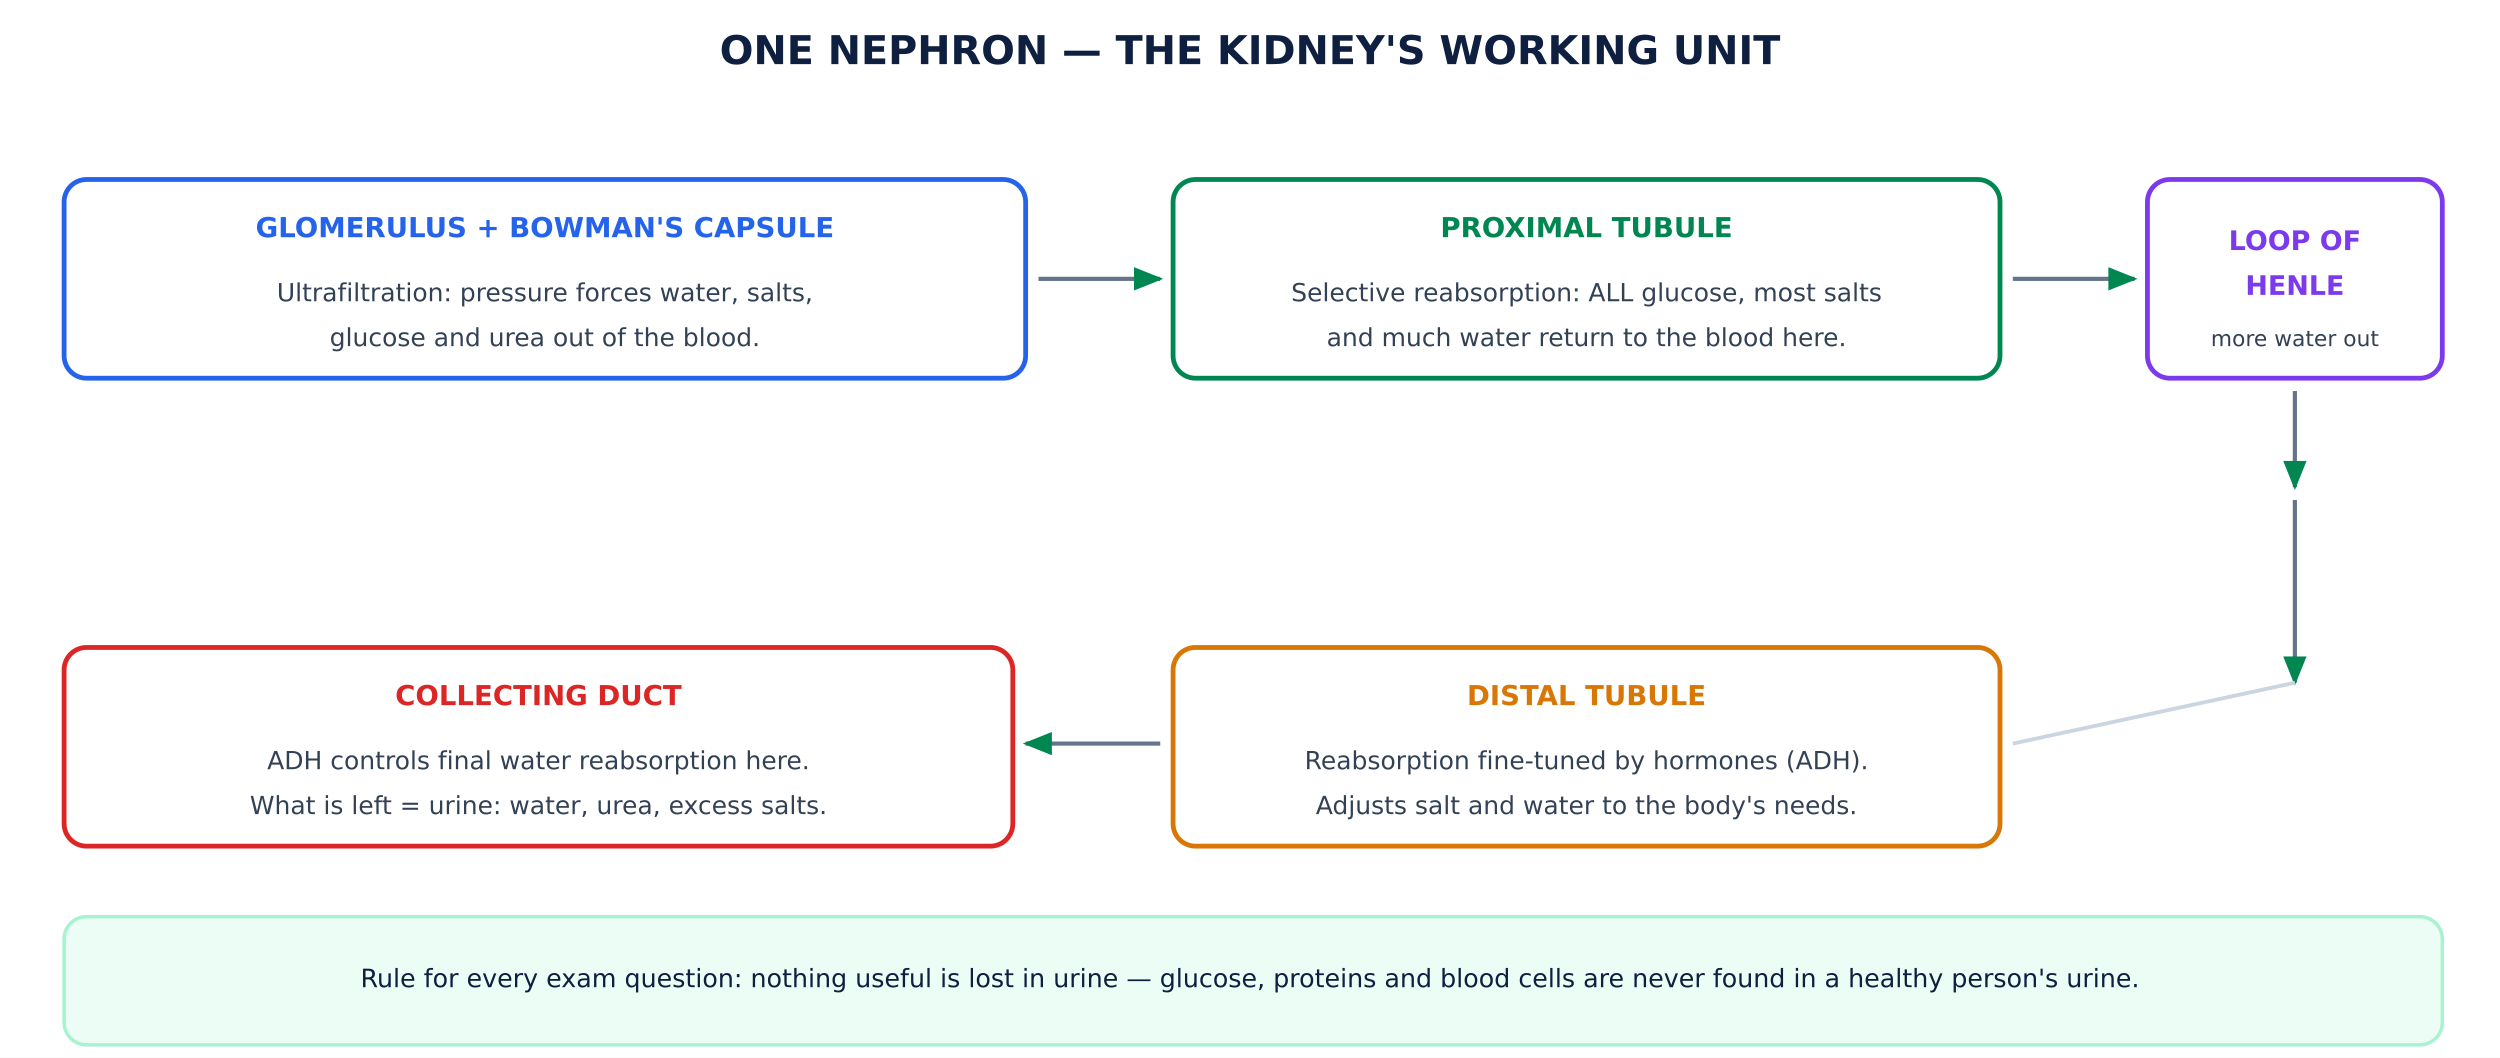
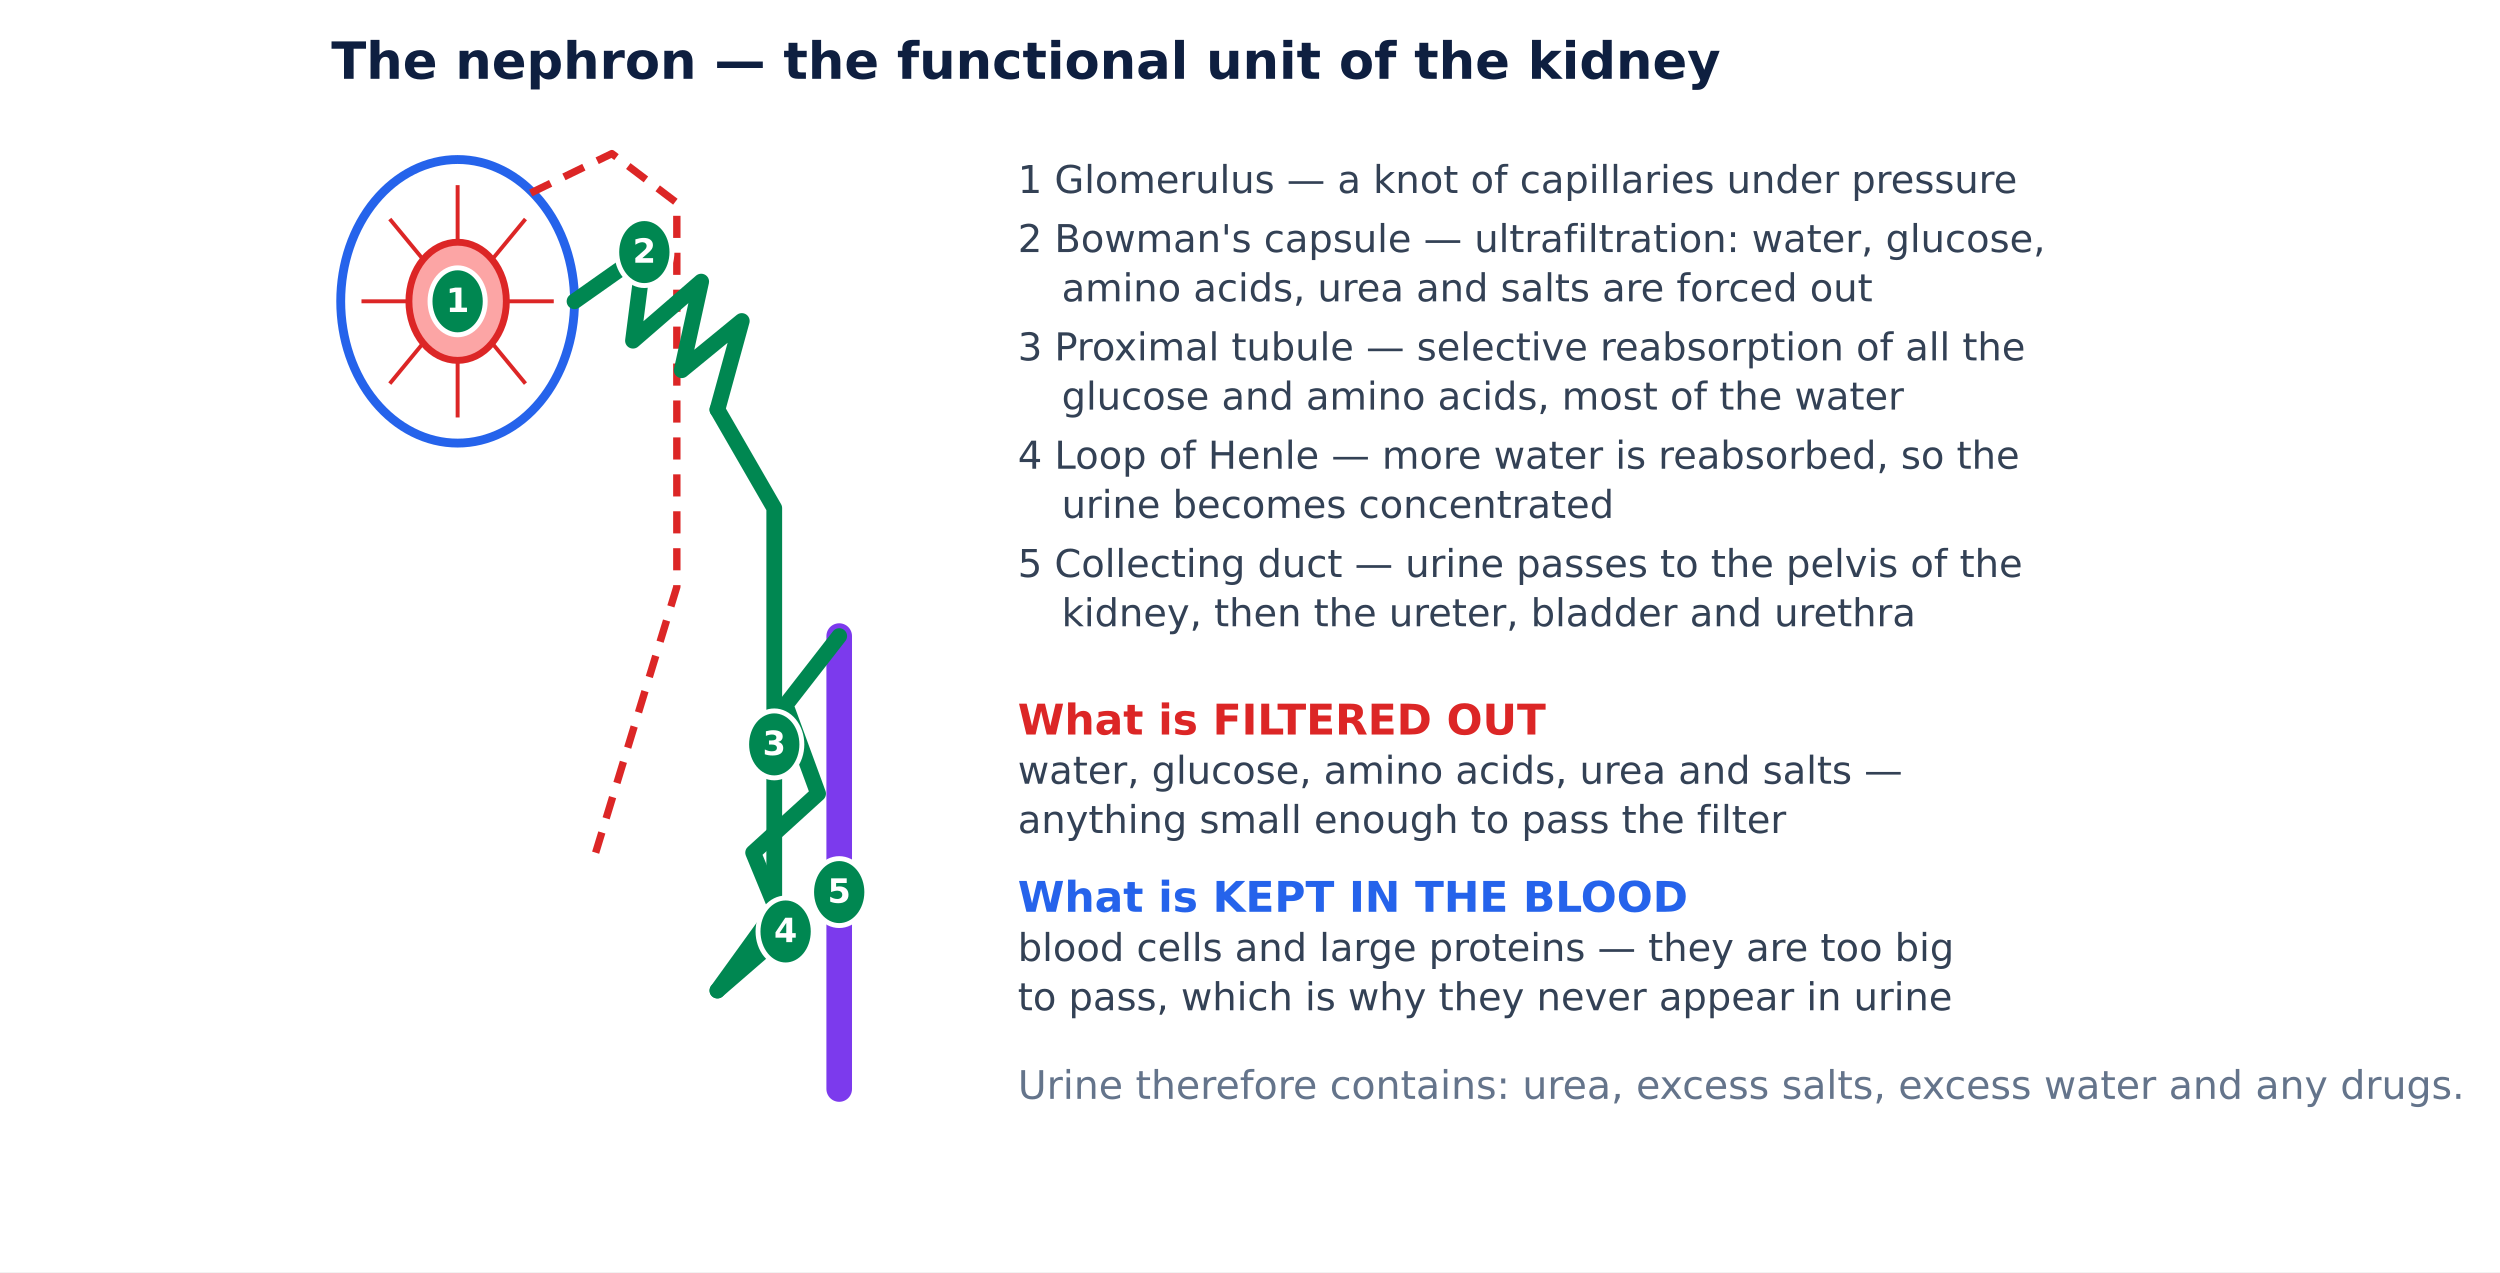
- <svg xmlns="http://www.w3.org/2000/svg" viewBox="0 0 780 330" width="780" height="330">
+ <svg xmlns="http://www.w3.org/2000/svg" width="507.67pt" height="258.336pt" viewBox="0 0 507.67 258.336" version="1.1">
  <defs>
-     <marker id="ag" viewBox="0 0 10 10" refX="9" refY="5" markerWidth="7" markerHeight="7" orient="auto-start-reverse">
-       <path d="M 0 1 L 10 5 L 0 9 z" fill="#008751" />
-     </marker>
-     <marker id="an" viewBox="0 0 10 10" refX="9" refY="5" markerWidth="7" markerHeight="7" orient="auto-start-reverse">
-       <path d="M 0 1 L 10 5 L 0 9 z" fill="#0E1F40" />
-     </marker>
-     <marker id="aa" viewBox="0 0 10 10" refX="9" refY="5" markerWidth="7" markerHeight="7" orient="auto-start-reverse">
-       <path d="M 0 1 L 10 5 L 0 9 z" fill="#D97706" />
-     </marker>
-     <marker id="ar" viewBox="0 0 10 10" refX="9" refY="5" markerWidth="7" markerHeight="7" orient="auto-start-reverse">
-       <path d="M 0 1 L 10 5 L 0 9 z" fill="#DC2626" />
-     </marker>
+     <style type="text/css">*{stroke-linejoin: round; stroke-linecap: butt}</style>
  </defs>
-   <rect x="0" y="0" width="780" height="330" fill="#FFFFFF" />
-   <text x="390" y="20" font-family="DejaVu Sans" font-size="12.4" fill="#0E1F40" text-anchor="middle" font-weight="bold">ONE NEPHRON — THE KIDNEY'S WORKING UNIT</text>
-   <rect x="20" y="56" width="300" height="62" rx="7" fill="#FFFFFF" stroke="#2563EB" stroke-width="1.5" />
-   <text x="170" y="74" font-family="DejaVu Sans" font-size="8.6" fill="#2563EB" text-anchor="middle" font-weight="bold">GLOMERULUS + BOWMAN'S CAPSULE</text>
-   <text x="170" y="94" font-family="DejaVu Sans" font-size="7.8" fill="#334155" text-anchor="middle" font-weight="normal">Ultrafiltration: pressure forces water, salts,</text>
-   <text x="170" y="108" font-family="DejaVu Sans" font-size="7.8" fill="#334155" text-anchor="middle" font-weight="normal">glucose and urea out of the blood.</text>
-   <line x1="324" y1="87" x2="362" y2="87" stroke="#64748B" stroke-width="1.3" marker-end="url(#ag)" />
-   <rect x="366" y="56" width="258" height="62" rx="7" fill="#FFFFFF" stroke="#008751" stroke-width="1.5" />
-   <text x="495" y="74" font-family="DejaVu Sans" font-size="8.6" fill="#008751" text-anchor="middle" font-weight="bold">PROXIMAL TUBULE</text>
-   <text x="495" y="94" font-family="DejaVu Sans" font-size="7.8" fill="#334155" text-anchor="middle" font-weight="normal">Selective reabsorption: ALL glucose, most salts</text>
-   <text x="495" y="108" font-family="DejaVu Sans" font-size="7.8" fill="#334155" text-anchor="middle" font-weight="normal">and much water return to the blood here.</text>
-   <line x1="628" y1="87" x2="666" y2="87" stroke="#64748B" stroke-width="1.3" marker-end="url(#ag)" />
-   <rect x="670" y="56" width="92" height="62" rx="7" fill="#FFFFFF" stroke="#7C3AED" stroke-width="1.5" />
-   <text x="716" y="78" font-family="DejaVu Sans" font-size="8.4" fill="#7C3AED" text-anchor="middle" font-weight="bold">LOOP OF</text>
-   <text x="716" y="92" font-family="DejaVu Sans" font-size="8.4" fill="#7C3AED" text-anchor="middle" font-weight="bold">HENLE</text>
-   <text x="716" y="108" font-family="DejaVu Sans" font-size="6.8" fill="#334155" text-anchor="middle" font-weight="normal">more water out</text>
-   <line x1="716" y1="122" x2="716" y2="152" stroke="#64748B" stroke-width="1.3" marker-end="url(#ag)" />
-   <rect x="366" y="202" width="258" height="62" rx="7" fill="#FFFFFF" stroke="#D97706" stroke-width="1.5" />
-   <text x="495" y="220" font-family="DejaVu Sans" font-size="8.6" fill="#D97706" text-anchor="middle" font-weight="bold">DISTAL TUBULE</text>
-   <text x="495" y="240" font-family="DejaVu Sans" font-size="7.8" fill="#334155" text-anchor="middle" font-weight="normal">Reabsorption fine-tuned by hormones (ADH).</text>
-   <text x="495" y="254" font-family="DejaVu Sans" font-size="7.8" fill="#334155" text-anchor="middle" font-weight="normal">Adjusts salt and water to the body's needs.</text>
-   <line x1="716" y1="156" x2="716" y2="213" stroke="#64748B" stroke-width="1.3" marker-end="url(#ag)" />
-   <line x1="716" y1="213" x2="628" y2="232" stroke="#CBD5E1" stroke-width="1.2" />
-   <line x1="362" y1="232" x2="320" y2="232" stroke="#64748B" stroke-width="1.3" marker-end="url(#ag)" />
-   <rect x="20" y="202" width="296" height="62" rx="7" fill="#FFFFFF" stroke="#DC2626" stroke-width="1.5" />
-   <text x="168" y="220" font-family="DejaVu Sans" font-size="8.6" fill="#DC2626" text-anchor="middle" font-weight="bold">COLLECTING DUCT</text>
-   <text x="168" y="240" font-family="DejaVu Sans" font-size="7.8" fill="#334155" text-anchor="middle" font-weight="normal">ADH controls final water reabsorption here.</text>
-   <text x="168" y="254" font-family="DejaVu Sans" font-size="7.8" fill="#334155" text-anchor="middle" font-weight="normal">What is left = urine: water, urea, excess salts.</text>
-   <rect x="20" y="286" width="742" height="40" rx="7" fill="#ECFDF5" stroke="#A7F3D0" stroke-width="1.1" />
-   <text x="390" y="308" font-family="DejaVu Sans" font-size="7.9" fill="#0E1F40" text-anchor="middle" font-weight="normal">Rule for every exam question: nothing useful is lost in urine — glucose, proteins and blood cells are never found in a healthy person's urine.</text>
+   <g id="figure_1">
+     <g id="patch_1">
+       <path d="M 0 258.336  L 507.67 258.336  L 507.67 0  L 0 0  z " style="fill: #ffffff" />
+     </g>
+     <g id="axes_1">
+       <g id="patch_2">
+         <path d="M 92.929 89.978  C 99.225 89.978 105.264 86.945 109.716 81.545  C 114.168 76.146 116.669 68.822 116.669 61.186  C 116.669 53.55 114.168 46.226 109.716 40.827  C 105.264 35.427 99.225 32.393 92.929 32.393  C 86.633 32.393 80.594 35.427 76.142 40.827  C 71.69 46.226 69.189 53.55 69.189 61.186  C 69.189 68.822 71.69 76.146 76.142 81.545  C 80.594 86.945 86.633 89.978 92.929 89.978  z " clip-path="url(#p4191c92896)" style="fill: #ffffff; stroke: #2563eb; stroke-width: 1.8; stroke-linejoin: miter" />
+       </g>
+       <g id="line2d_1">
+         <path d="M 170.415 129.168  L 170.415 175.156  L 170.415 221.144  " clip-path="url(#p4191c92896)" style="fill: none; stroke: #7c3aed; stroke-width: 5.2; stroke-linecap: round" />
+       </g>
+       <g id="line2d_2">
+         <path d="M 107.767 39.192  L 124.253 31.194  L 137.442 41.191  L 137.442 119.171  L 120.956 173.156  " clip-path="url(#p4191c92896)" style="fill: none; stroke-dasharray: 4.5,3; stroke-dashoffset: 0; stroke: #dc2626; stroke-width: 1.5" />
+       </g>
+       <g id="patch_3">
+         <path d="M 92.929 73.183  C 95.552 73.183 98.069 71.919 99.924 69.669  C 101.779 67.419 102.821 64.367 102.821 61.186  C 102.821 58.004 101.779 54.953 99.924 52.703  C 98.069 50.453 95.552 49.189 92.929 49.189  C 90.306 49.189 87.79 50.453 85.935 52.703  C 84.08 54.953 83.037 58.004 83.037 61.186  C 83.037 64.367 84.08 67.419 85.935 69.669  C 87.79 71.919 90.306 73.183 92.929 73.183  z " clip-path="url(#p4191c92896)" style="fill: #fca5a5; stroke: #dc2626; stroke-width: 1.4; stroke-linejoin: miter" />
+       </g>
+       <g id="line2d_3">
+         <path d="M 102.821 61.186  L 112.053 61.186  " clip-path="url(#p4191c92896)" style="fill: none; stroke: #dc2626; stroke-width: 0.8; stroke-linecap: square" />
+       </g>
+       <g id="line2d_4">
+         <path d="M 99.924 52.703  L 106.452 44.785  " clip-path="url(#p4191c92896)" style="fill: none; stroke: #dc2626; stroke-width: 0.8; stroke-linecap: square" />
+       </g>
+       <g id="line2d_5">
+         <path d="M 92.929 49.189  L 92.929 37.992  " clip-path="url(#p4191c92896)" style="fill: none; stroke: #dc2626; stroke-width: 0.8; stroke-linecap: square" />
+       </g>
+       <g id="line2d_6">
+         <path d="M 85.935 52.703  L 79.406 44.785  " clip-path="url(#p4191c92896)" style="fill: none; stroke: #dc2626; stroke-width: 0.8; stroke-linecap: square" />
+       </g>
+       <g id="line2d_7">
+         <path d="M 83.037 61.186  L 73.805 61.186  " clip-path="url(#p4191c92896)" style="fill: none; stroke: #dc2626; stroke-width: 0.8; stroke-linecap: square" />
+       </g>
+       <g id="line2d_8">
+         <path d="M 85.935 69.669  L 79.406 77.586  " clip-path="url(#p4191c92896)" style="fill: none; stroke: #dc2626; stroke-width: 0.8; stroke-linecap: square" />
+       </g>
+       <g id="line2d_9">
+         <path d="M 92.929 73.183  L 92.929 84.38  " clip-path="url(#p4191c92896)" style="fill: none; stroke: #dc2626; stroke-width: 0.8; stroke-linecap: square" />
+       </g>
+       <g id="line2d_10">
+         <path d="M 99.924 69.669  L 106.452 77.586  " clip-path="url(#p4191c92896)" style="fill: none; stroke: #dc2626; stroke-width: 0.8; stroke-linecap: square" />
+       </g>
+       <g id="line2d_11">
+         <path d="M 116.669 61.186  L 130.848 51.188  L 128.54 69.184  L 142.388 57.187  L 138.431 75.182  L 150.631 65.185  L 145.685 83.18  " clip-path="url(#p4191c92896)" style="fill: none; stroke: #008751; stroke-width: 3.2; stroke-linecap: round" />
+       </g>
+       <g id="line2d_12">
+         <path d="M 145.685 83.18  L 157.226 103.175  L 157.226 185.153  L 145.685 201.149  " clip-path="url(#p4191c92896)" style="fill: none; stroke: #008751; stroke-width: 3.2; stroke-linecap: round" />
+       </g>
+       <g id="line2d_13">
+         <path d="M 145.685 201.149  L 159.534 189.152  L 152.939 173.156  L 166.129 161.16  L 159.534 143.164  L 170.415 129.168  " clip-path="url(#p4191c92896)" style="fill: none; stroke: #008751; stroke-width: 3.2; stroke-linecap: round" />
+       </g>
+       <g id="text_1">
+         <text style="font-weight: 700; font-size: 10.4px; font-family: 'DejaVu Sans'; text-anchor: middle; fill: #0e1f40" x="208.334" y="15.998" transform="rotate(-0 208.3336 15.99769)">The nephron — the functional unit of the kidney</text>
+       </g>
+       <g id="text_2">
+         <text style="font-size: 7.8px; font-family: 'DejaVu Sans'; text-anchor: start; fill: #334155" x="206.685" y="39.192" transform="rotate(-0 206.685 39.19161)">1  Glomerulus — a knot of capillaries under pressure</text>
+       </g>
+       <g id="text_3">
+         <text style="font-size: 7.8px; font-family: 'DejaVu Sans'; text-anchor: start; fill: #334155" x="206.685" y="51.188" transform="rotate(-0 206.685 51.18846)">2  Bowman's capsule — ultrafiltration: water, glucose,</text>
+       </g>
+       <g id="text_4">
+         <text style="font-size: 7.8px; font-family: 'DejaVu Sans'; text-anchor: start; fill: #334155" x="215.588" y="61.186" transform="rotate(-0 215.5876 61.18584)">amino acids, urea and salts are forced out</text>
+       </g>
+       <g id="text_5">
+         <text style="font-size: 7.8px; font-family: 'DejaVu Sans'; text-anchor: start; fill: #334155" x="206.685" y="73.183" transform="rotate(-0 206.685 73.18269)">3  Proximal tubule — selective reabsorption of all the</text>
+       </g>
+       <g id="text_6">
+         <text style="font-size: 7.8px; font-family: 'DejaVu Sans'; text-anchor: start; fill: #334155" x="215.588" y="83.18" transform="rotate(-0 215.5876 83.18007)">glucose and amino acids, most of the water</text>
+       </g>
+       <g id="text_7">
+         <text style="font-size: 7.8px; font-family: 'DejaVu Sans'; text-anchor: start; fill: #334155" x="206.685" y="95.177" transform="rotate(-0 206.685 95.17692)">4  Loop of Henle — more water is reabsorbed, so the</text>
+       </g>
+       <g id="text_8">
+         <text style="font-size: 7.8px; font-family: 'DejaVu Sans'; text-anchor: start; fill: #334155" x="215.588" y="105.174" transform="rotate(-0 215.5876 105.1743)">urine becomes concentrated</text>
+       </g>
+       <g id="text_9">
+         <text style="font-size: 7.8px; font-family: 'DejaVu Sans'; text-anchor: start; fill: #334155" x="206.685" y="117.171" transform="rotate(-0 206.685 117.1711)">5  Collecting duct — urine passes to the pelvis of the</text>
+       </g>
+       <g id="text_10">
+         <text style="font-size: 7.8px; font-family: 'DejaVu Sans'; text-anchor: start; fill: #334155" x="215.588" y="127.169" transform="rotate(-0 215.5876 127.1685)">kidney, then the ureter, bladder and urethra</text>
+       </g>
+       <g id="text_11">
+         <text style="font-weight: 700; font-size: 8.6px; font-family: 'DejaVu Sans'; text-anchor: start; fill: #dc2626" x="206.685" y="149.163" transform="rotate(-0 206.685 149.1628)">What is FILTERED OUT</text>
+       </g>
+       <g id="text_12">
+         <text style="font-size: 7.8px; font-family: 'DejaVu Sans'; text-anchor: start; fill: #334155" x="206.685" y="159.16" transform="rotate(-0 206.685 159.1601)">water, glucose, amino acids, urea and salts —</text>
+       </g>
+       <g id="text_13">
+         <text style="font-size: 7.8px; font-family: 'DejaVu Sans'; text-anchor: start; fill: #334155" x="206.685" y="169.158" transform="rotate(-0 206.685 169.1575)">anything small enough to pass the filter</text>
+       </g>
+       <g id="text_14">
+         <text style="font-weight: 700; font-size: 8.6px; font-family: 'DejaVu Sans'; text-anchor: start; fill: #2563eb" x="206.685" y="185.153" transform="rotate(-0 206.685 185.1533)">What is KEPT IN THE BLOOD</text>
+       </g>
+       <g id="text_15">
+         <text style="font-size: 7.8px; font-family: 'DejaVu Sans'; text-anchor: start; fill: #334155" x="206.685" y="195.151" transform="rotate(-0 206.685 195.1507)">blood cells and large proteins — they are too big</text>
+       </g>
+       <g id="text_16">
+         <text style="font-size: 7.8px; font-family: 'DejaVu Sans'; text-anchor: start; fill: #334155" x="206.685" y="205.148" transform="rotate(-0 206.685 205.1481)">to pass, which is why they never appear in urine</text>
+       </g>
+       <g id="text_17">
+         <text style="font-size: 8px; font-family: 'DejaVu Sans'; text-anchor: start; fill: #64748b" x="206.685" y="223.143" transform="rotate(-0 206.685 223.1433)">Urine therefore contains: urea, excess salts, excess water and any drugs.</text>
+       </g>
+       <g id="patch_4">
+         <path d="M 92.929 67.984  C 94.416 67.984 95.842 67.268 96.893 65.993  C 97.944 64.718 98.534 62.989 98.534 61.186  C 98.534 59.383 97.944 57.654 96.893 56.379  C 95.842 55.104 94.416 54.388 92.929 54.388  C 91.443 54.388 90.017 55.104 88.966 56.379  C 87.914 57.654 87.324 59.383 87.324 61.186  C 87.324 62.989 87.914 64.718 88.966 65.993  C 90.017 67.268 91.443 67.984 92.929 67.984  z " clip-path="url(#p4191c92896)" style="fill: #008751; stroke: #ffffff; stroke-linejoin: miter" />
+       </g>
+       <g id="patch_5">
+         <path d="M 130.848 57.987  C 132.334 57.987 133.76 57.27 134.811 55.996  C 135.862 54.721 136.453 52.991 136.453 51.188  C 136.453 49.386 135.862 47.656 134.811 46.381  C 133.76 45.107 132.334 44.39 130.848 44.39  C 129.361 44.39 127.935 45.107 126.884 46.381  C 125.833 47.656 125.242 49.386 125.242 51.188  C 125.242 52.991 125.833 54.721 126.884 55.996  C 127.935 57.27 129.361 57.987 130.848 57.987  z " clip-path="url(#p4191c92896)" style="fill: #008751; stroke: #ffffff; stroke-linejoin: miter" />
+       </g>
+       <g id="patch_6">
+         <path d="M 157.226 157.96  C 158.712 157.96 160.138 157.244 161.19 155.969  C 162.241 154.694 162.831 152.965 162.831 151.162  C 162.831 149.359 162.241 147.63 161.19 146.355  C 160.138 145.08 158.712 144.364 157.226 144.364  C 155.739 144.364 154.313 145.08 153.262 146.355  C 152.211 147.63 151.621 149.359 151.621 151.162  C 151.621 152.965 152.211 154.694 153.262 155.969  C 154.313 157.244 155.739 157.96 157.226 157.96  z " clip-path="url(#p4191c92896)" style="fill: #008751; stroke: #ffffff; stroke-linejoin: miter" />
+       </g>
+       <g id="patch_7">
+         <path d="M 159.534 195.95  C 161.021 195.95 162.446 195.234 163.498 193.959  C 164.549 192.684 165.139 190.955 165.139 189.152  C 165.139 187.349 164.549 185.62 163.498 184.345  C 162.446 183.07 161.021 182.354 159.534 182.354  C 158.047 182.354 156.622 183.07 155.57 184.345  C 154.519 185.62 153.929 187.349 153.929 189.152  C 153.929 190.955 154.519 192.684 155.57 193.959  C 156.622 195.234 158.047 195.95 159.534 195.95  z " clip-path="url(#p4191c92896)" style="fill: #008751; stroke: #ffffff; stroke-linejoin: miter" />
+       </g>
+       <g id="patch_8">
+         <path d="M 170.415 187.953  C 171.902 187.953 173.327 187.236 174.379 185.961  C 175.43 184.687 176.02 182.957 176.02 181.154  C 176.02 179.351 175.43 177.622 174.379 176.347  C 173.327 175.072 171.902 174.356 170.415 174.356  C 168.928 174.356 167.503 175.072 166.451 176.347  C 165.4 177.622 164.81 179.351 164.81 181.154  C 164.81 182.957 165.4 184.687 166.451 185.961  C 167.503 187.236 168.928 187.953 170.415 187.953  z " clip-path="url(#p4191c92896)" style="fill: #008751; stroke: #ffffff; stroke-linejoin: miter" />
+       </g>
+       <g id="text_18">
+         <text style="font-weight: 700; font-size: 6.8px; font-family: 'DejaVu Sans'; text-anchor: middle; fill: #ffffff" x="92.929" y="63.352" transform="rotate(-0 92.92909 63.35214)">1</text>
+       </g>
+       <g id="text_19">
+         <text style="font-weight: 700; font-size: 6.8px; font-family: 'DejaVu Sans'; text-anchor: middle; fill: #ffffff" x="130.848" y="53.355" transform="rotate(-0 130.8477 53.35476)">2</text>
+       </g>
+       <g id="text_20">
+         <text style="font-weight: 700; font-size: 6.8px; font-family: 'DejaVu Sans'; text-anchor: middle; fill: #ffffff" x="157.226" y="153.329" transform="rotate(-0 157.2259 153.3285)">3</text>
+       </g>
+       <g id="text_21">
+         <text style="font-weight: 700; font-size: 6.8px; font-family: 'DejaVu Sans'; text-anchor: middle; fill: #ffffff" x="159.534" y="191.319" transform="rotate(-0 159.534 191.3186)">4</text>
+       </g>
+       <g id="text_22">
+         <text style="font-weight: 700; font-size: 6.8px; font-family: 'DejaVu Sans'; text-anchor: middle; fill: #ffffff" x="170.415" y="183.321" transform="rotate(-0 170.415 183.3207)">5</text>
+       </g>
+     </g>
+   </g>
+   <defs>
+     <clipPath id="p4191c92896">
+       <rect x="7.2" y="7.2" width="435.24" height="243.936" />
+     </clipPath>
+   </defs>
</svg>
